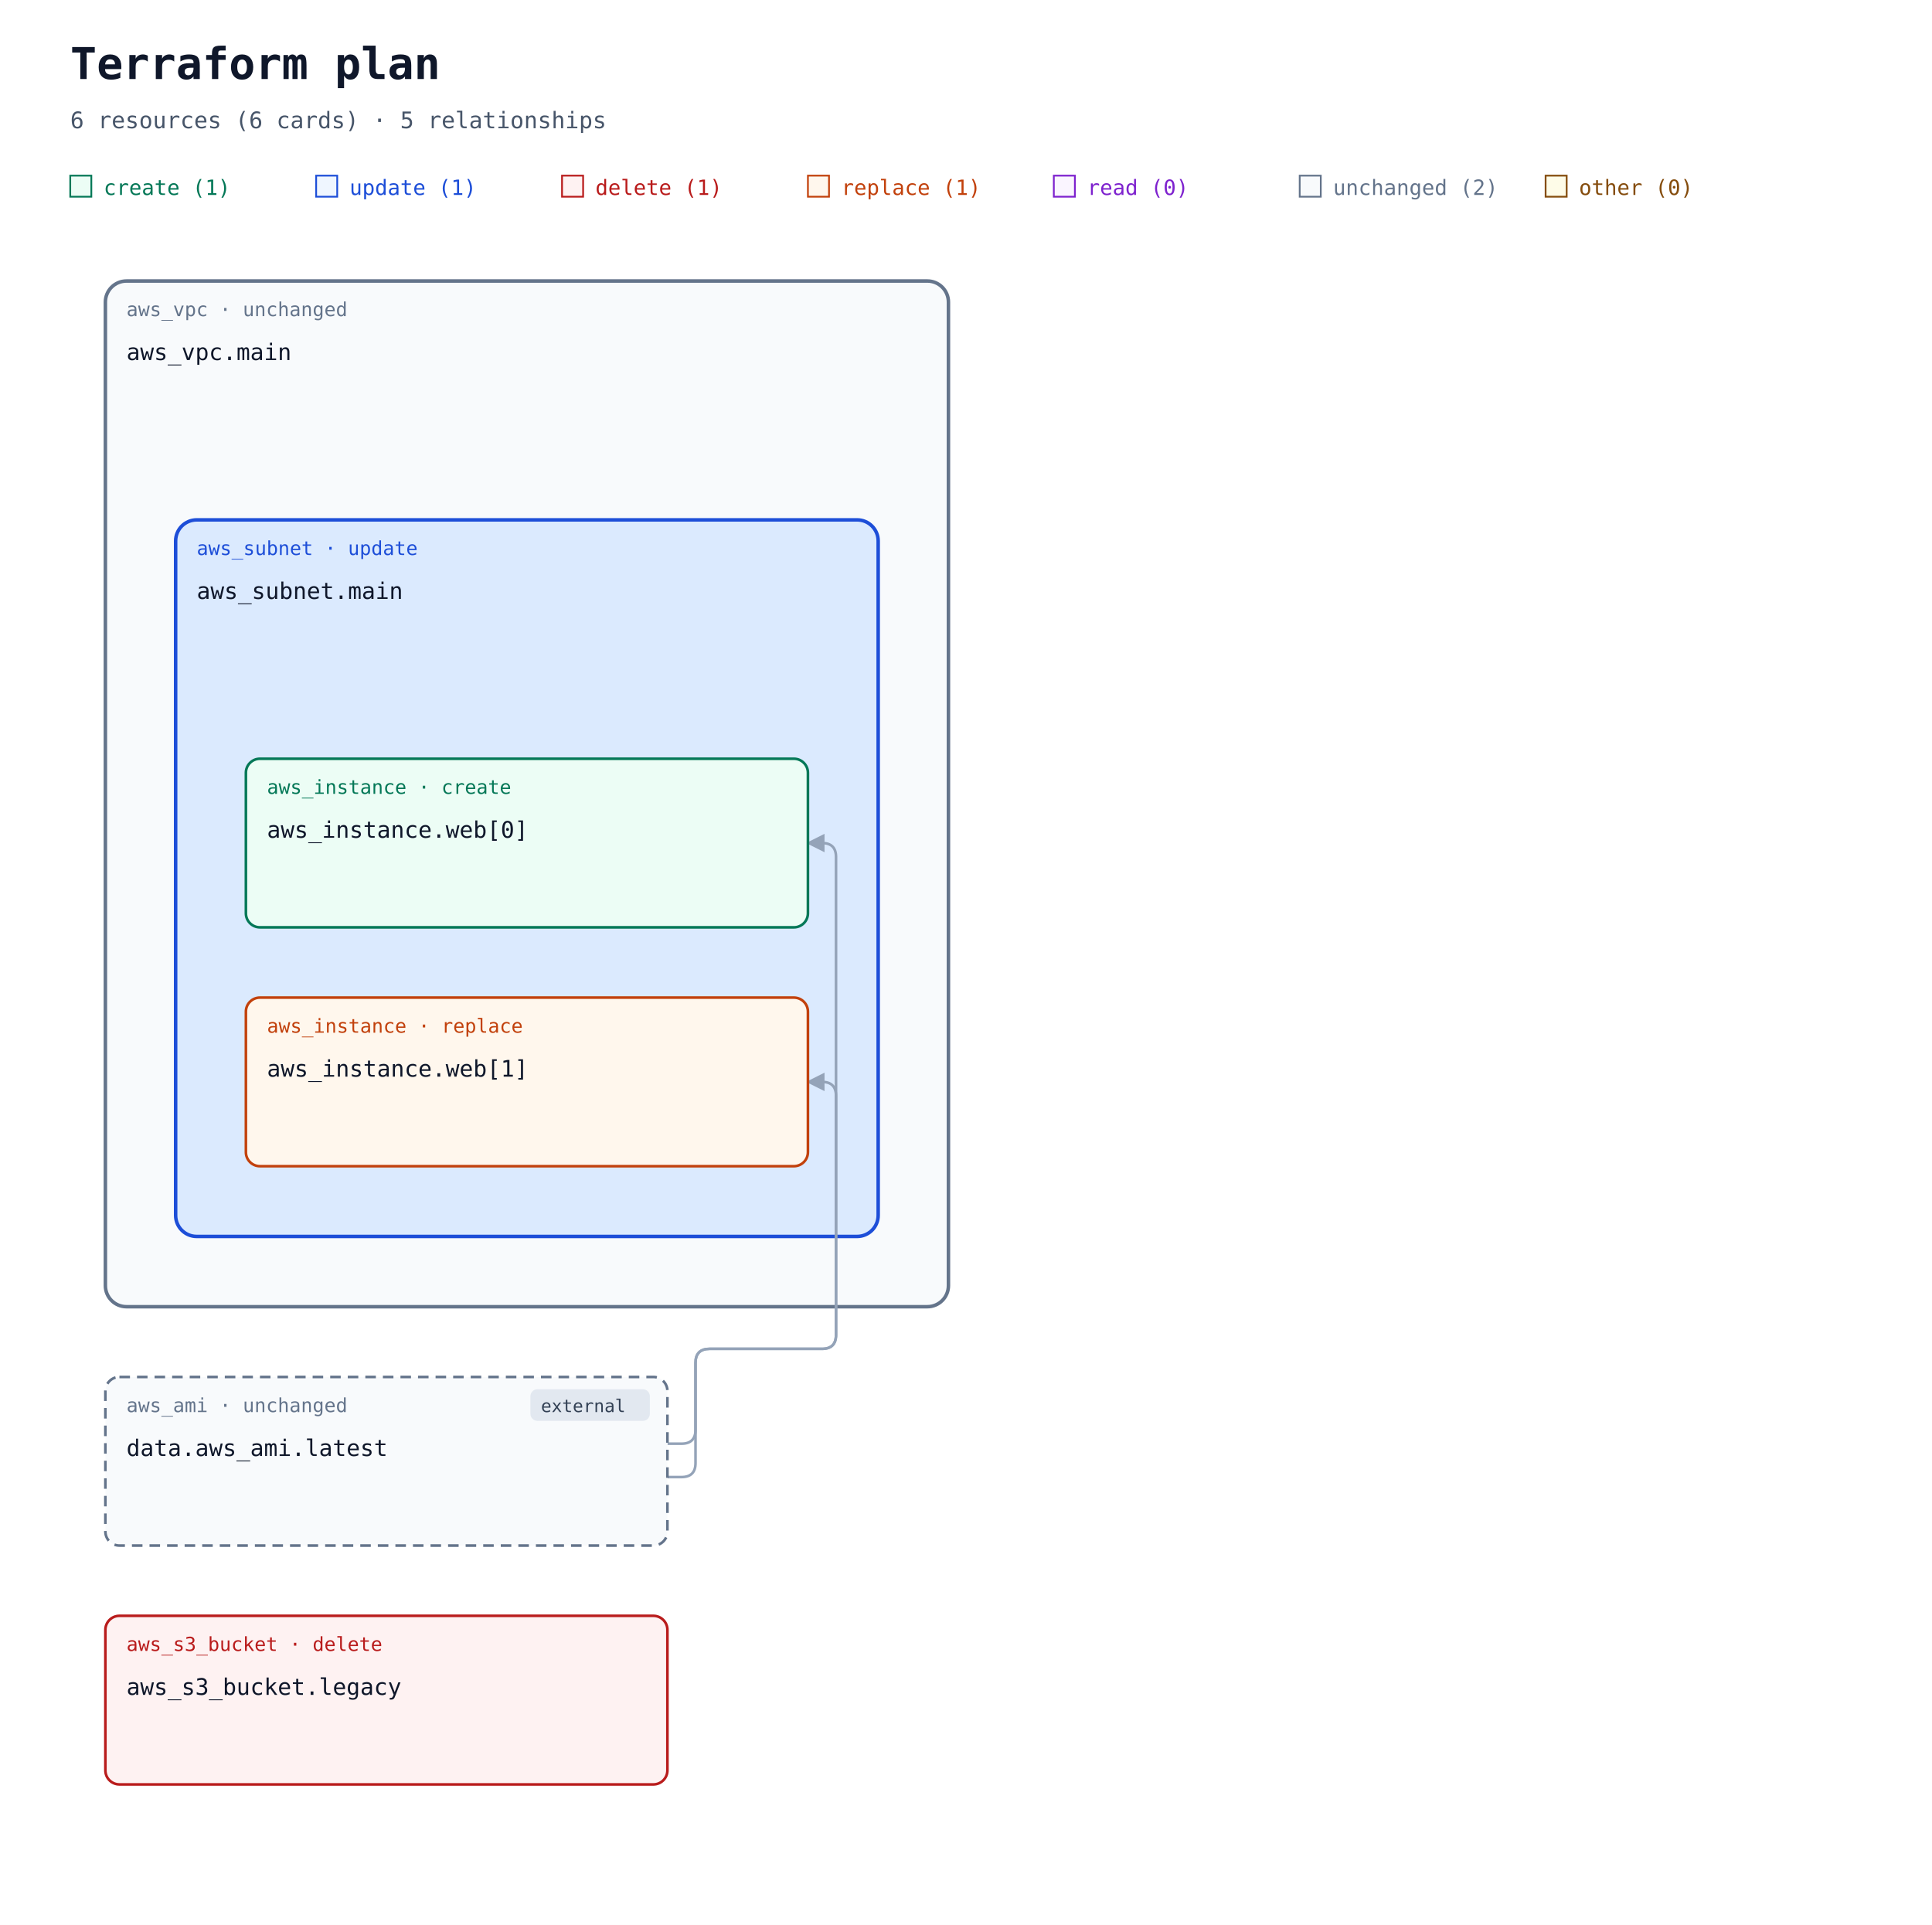
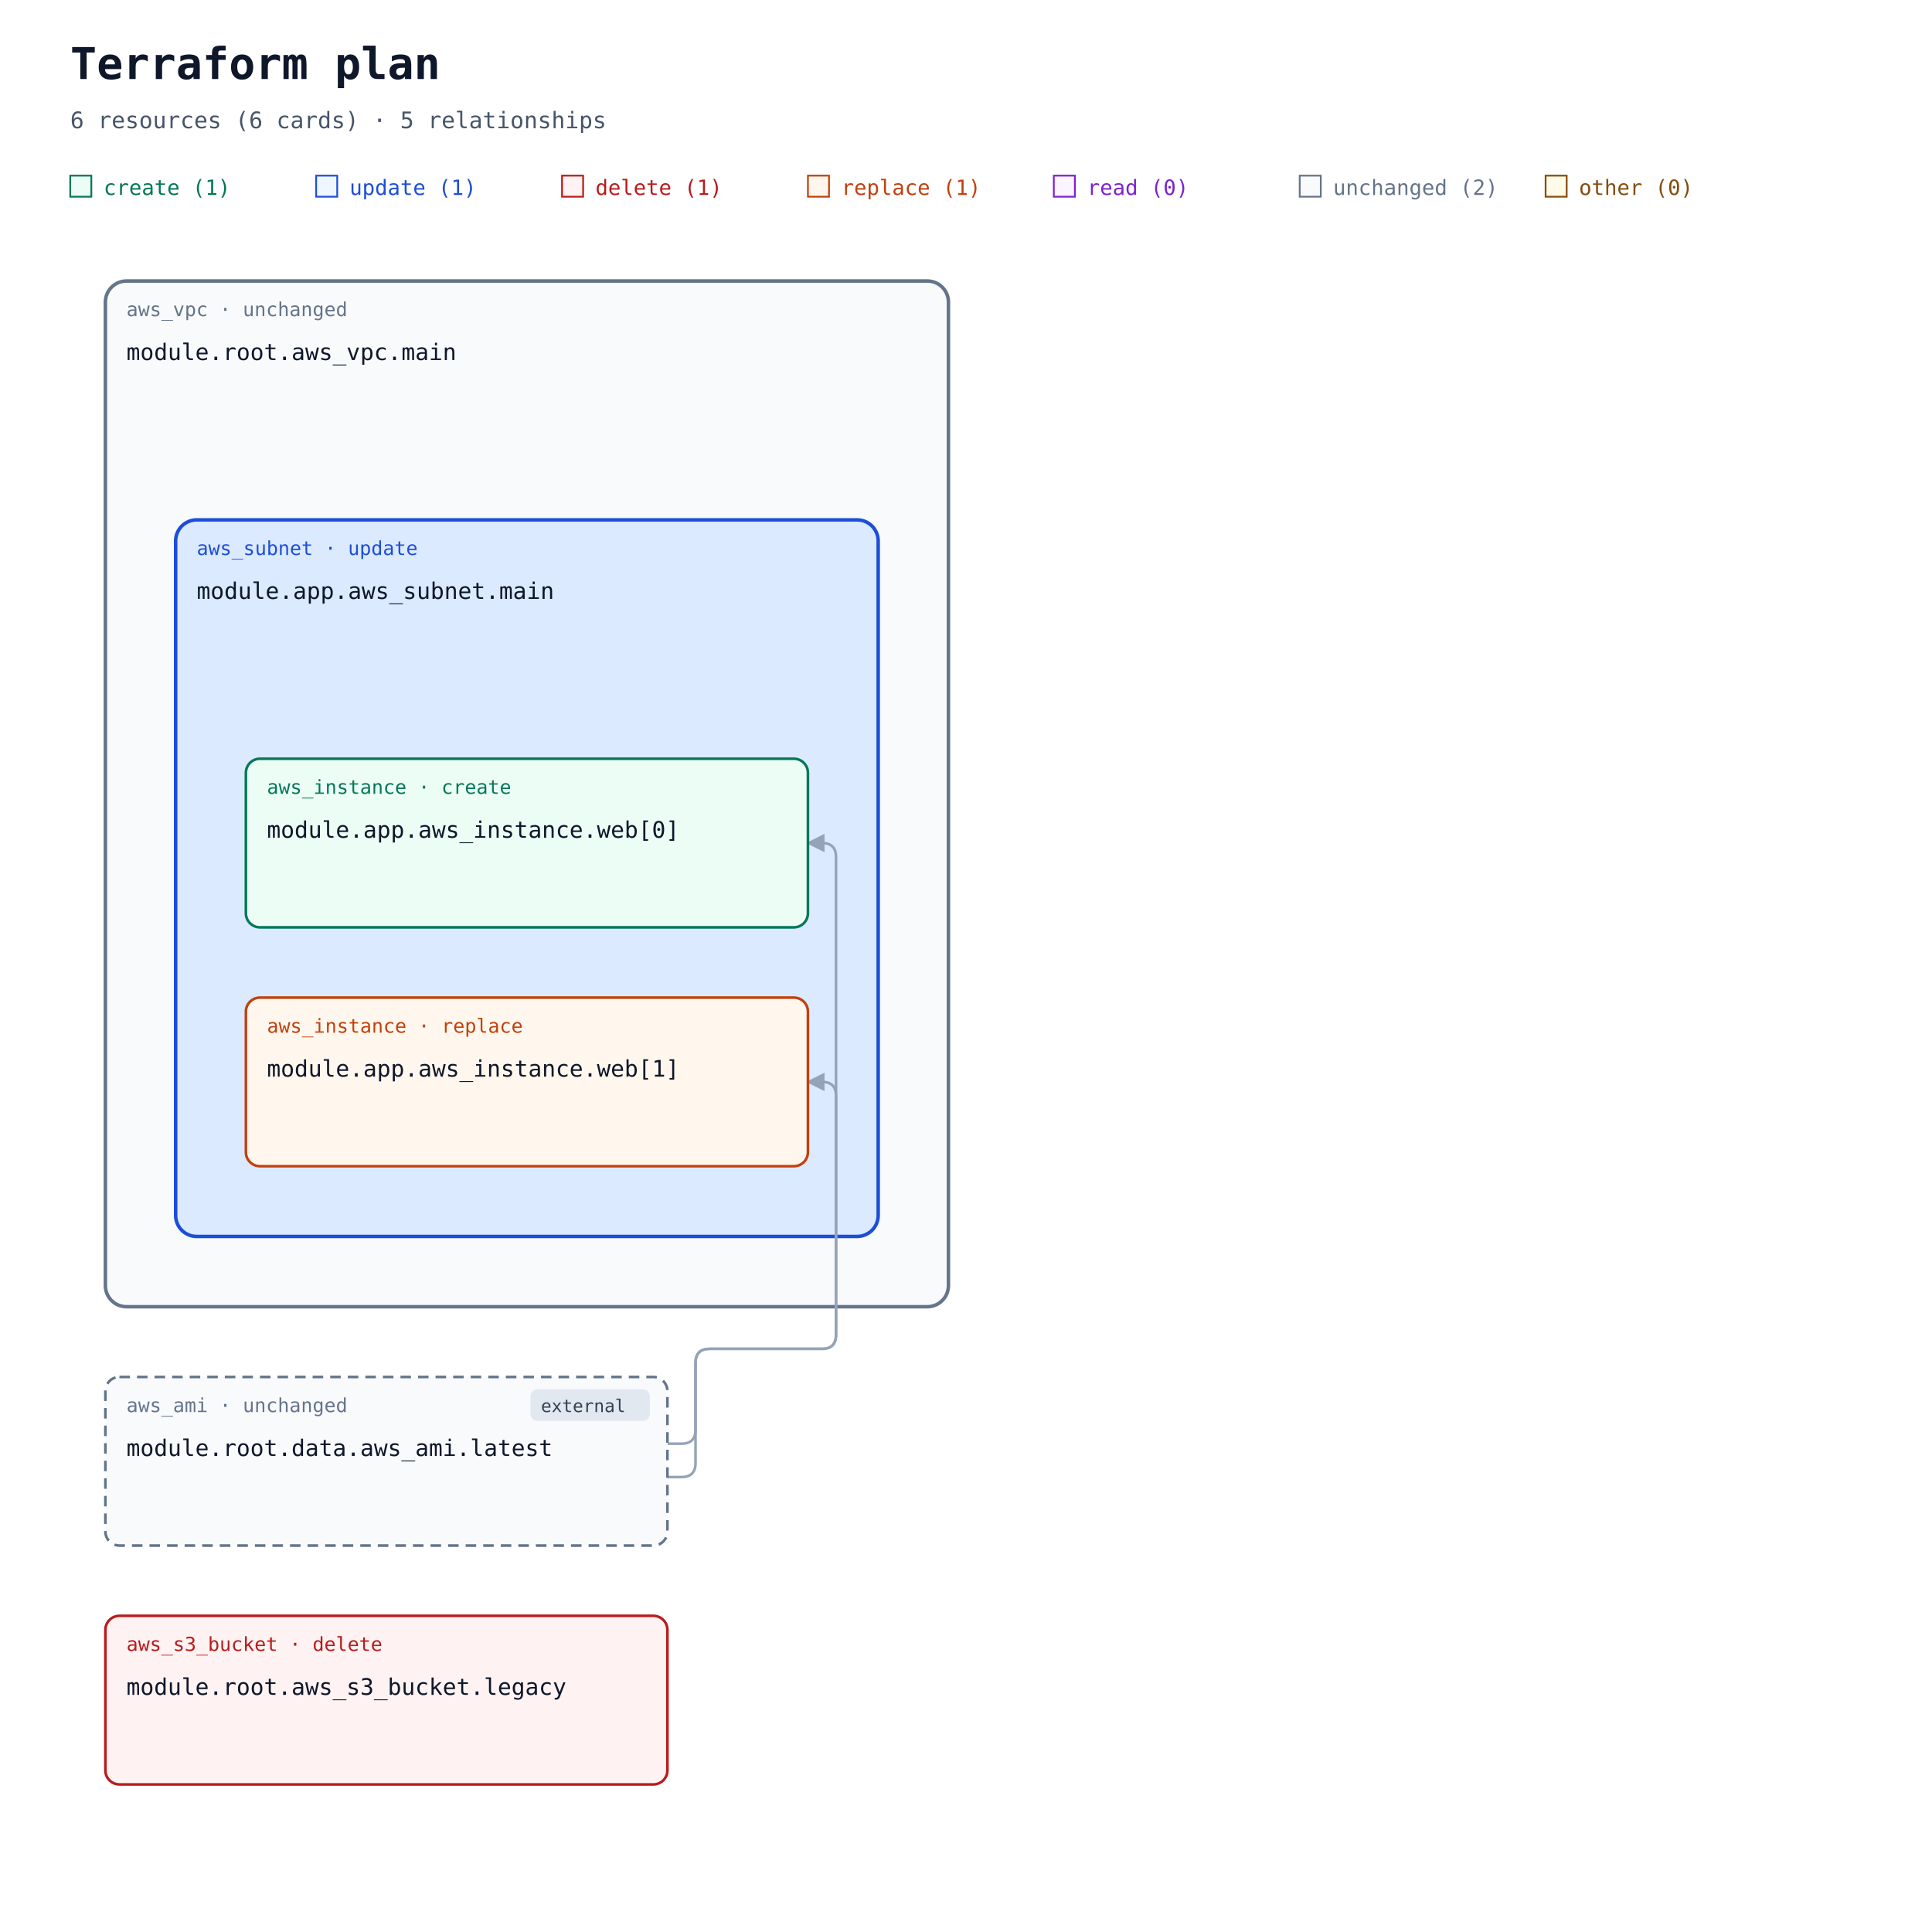
<svg xmlns="http://www.w3.org/2000/svg" width="1100" height="1096" viewBox="0 0 1100 1096" role="img" aria-labelledby="title description">
  <defs>
    <marker id="arrow" viewBox="0 0 10 10" refX="9" refY="5" markerWidth="7" markerHeight="7" orient="auto-start-reverse">
      <path d="M 0 0 L 10 5 L 0 10 z" fill="#94a3b8" />
    </marker>
  </defs>
  <rect width="100%" height="100%" fill="#ffffff" />
  <g font-family="ui-monospace, SFMono-Regular, Consolas, monospace">
    <text x="40" y="45" font-size="25" font-weight="700" fill="#0f172a">Terraform plan</text>
    <text x="40" y="73" font-size="13" fill="#475569">6 resources (6 cards) · 5 relationships</text>
    <rect x="40" y="100" width="12" height="12" fill="#ecfdf5" stroke="#047857" />
    <text x="59" y="111" font-size="12" fill="#047857">create (1)</text>
    <rect x="180" y="100" width="12" height="12" fill="#eff6ff" stroke="#1d4ed8" />
    <text x="199" y="111" font-size="12" fill="#1d4ed8">update (1)</text>
    <rect x="320" y="100" width="12" height="12" fill="#fef2f2" stroke="#b91c1c" />
    <text x="339" y="111" font-size="12" fill="#b91c1c">delete (1)</text>
    <rect x="460" y="100" width="12" height="12" fill="#fff7ed" stroke="#c2410c" />
    <text x="479" y="111" font-size="12" fill="#c2410c">replace (1)</text>
    <rect x="600" y="100" width="12" height="12" fill="#faf5ff" stroke="#7e22ce" />
    <text x="619" y="111" font-size="12" fill="#7e22ce">read (0)</text>
    <rect x="740" y="100" width="12" height="12" fill="#f8fafc" stroke="#64748b" />
    <text x="759" y="111" font-size="12" fill="#64748b">unchanged (2)</text>
    <rect x="880" y="100" width="12" height="12" fill="#fefce8" stroke="#854d0e" />
    <text x="899" y="111" font-size="12" fill="#854d0e">other (0)</text>
    <g data-container="resource-1">
      <rect x="60" y="160" width="480" height="584" rx="12" fill="#f8fafc" stroke="#64748b" stroke-width="2" data-mode="managed" />
    </g>
    <g data-container="resource-5">
      <rect x="100" y="296" width="400" height="408" rx="12" fill="#dbeafe" stroke="#1d4ed8" stroke-width="2" data-mode="managed" />
    </g>
    <g data-edge-kind="containment" data-source="resource-1" data-target="resource-5" />
    <path d="M 380 822 L 388 822 Q 396 822 396 814 L 396 776 Q 396 768 404 768 L 468 768 Q 476 768 476 760 L 476 488 Q 476 480 468 480 L 460 480 " fill="none" stroke="#94a3b8" stroke-width="1.5" stroke-linejoin="round" marker-end="url(#arrow)" />
    <path d="M 380 841 L 388 841 Q 396 841 396 833 L 396 776 Q 396 768 404 768 L 468 768 Q 476 768 476 760 L 476 624 Q 476 616 468 616 L 460 616 " fill="none" stroke="#94a3b8" stroke-width="1.5" stroke-linejoin="round" marker-end="url(#arrow)" />
    <g data-edge-kind="containment" data-source="resource-5" data-target="resource-3" />
    <g data-edge-kind="containment" data-source="resource-5" data-target="resource-4" />
-     <g id="resource-0" data-qualified-address="module.root.aws_s3_bucket.legacy">
+     <g id="resource-0" data-qualified-address="module.root.aws_s3_bucket.legacy" data-terraform-address="aws_s3_bucket.legacy">
      <rect x="60" y="920" width="320" height="96" rx="8" fill="#fef2f2" stroke="#b91c1c" stroke-width="1.5" data-mode="managed" />
      <text x="72" y="940" font-size="11" fill="#b91c1c">aws_s3_bucket · delete</text>
-       <text x="72" y="965" font-size="13" fill="#0f172a">aws_s3_bucket.legacy</text>
+       <text x="72" y="965" font-size="13" fill="#0f172a">module.root.aws_s3_bucket.legacy</text>
      <text x="72" y="1004" font-size="10" fill="#64748b" />
    </g>
-     <g id="resource-1" data-qualified-address="module.root.aws_vpc.main">
+     <g id="resource-1" data-qualified-address="module.root.aws_vpc.main" data-terraform-address="aws_vpc.main">
      <text x="72" y="180" font-size="11" fill="#64748b">aws_vpc · unchanged</text>
-       <text x="72" y="205" font-size="13" fill="#0f172a">aws_vpc.main</text>
+       <text x="72" y="205" font-size="13" fill="#0f172a">module.root.aws_vpc.main</text>
      <text x="72" y="244" font-size="10" fill="#64748b" />
    </g>
-     <g id="resource-2" data-qualified-address="module.root.data.aws_ami.latest">
+     <g id="resource-2" data-qualified-address="module.root.data.aws_ami.latest" data-terraform-address="data.aws_ami.latest">
      <rect x="60" y="784" width="320" height="96" rx="8" fill="#f8fafc" stroke="#64748b" stroke-width="1.5" data-mode="data" stroke-dasharray="6 4" />
      <g data-external="true">
        <rect x="302" y="791" width="68" height="18" rx="4" fill="#e2e8f0" />
        <text x="308" y="804" font-size="10" fill="#334155">external</text>
      </g>
      <text x="72" y="804" font-size="11" fill="#64748b">aws_ami · unchanged</text>
-       <text x="72" y="829" font-size="13" fill="#0f172a">data.aws_ami.latest</text>
+       <text x="72" y="829" font-size="13" fill="#0f172a">module.root.data.aws_ami.latest</text>
      <text x="72" y="868" font-size="10" fill="#64748b" />
    </g>
-     <g id="resource-3" data-qualified-address="module.app.aws_instance.web[0]">
+     <g id="resource-3" data-qualified-address="module.app.aws_instance.web[0]" data-terraform-address="module.app.aws_instance.web[0]">
      <rect x="140" y="432" width="320" height="96" rx="8" fill="#ecfdf5" stroke="#047857" stroke-width="1.5" data-mode="managed" />
      <text x="152" y="452" font-size="11" fill="#047857">aws_instance · create</text>
-       <text x="152" y="477" font-size="13" fill="#0f172a">aws_instance.web[0]</text>
+       <text x="152" y="477" font-size="13" fill="#0f172a">module.app.aws_instance.web[0]</text>
      <text x="152" y="516" font-size="10" fill="#64748b" />
    </g>
-     <g id="resource-4" data-qualified-address="module.app.aws_instance.web[1]">
+     <g id="resource-4" data-qualified-address="module.app.aws_instance.web[1]" data-terraform-address="module.app.aws_instance.web[1]">
      <rect x="140" y="568" width="320" height="96" rx="8" fill="#fff7ed" stroke="#c2410c" stroke-width="1.5" data-mode="managed" />
      <text x="152" y="588" font-size="11" fill="#c2410c">aws_instance · replace</text>
-       <text x="152" y="613" font-size="13" fill="#0f172a">aws_instance.web[1]</text>
+       <text x="152" y="613" font-size="13" fill="#0f172a">module.app.aws_instance.web[1]</text>
      <text x="152" y="652" font-size="10" fill="#64748b" />
    </g>
-     <g id="resource-5" data-qualified-address="module.app.aws_subnet.main">
+     <g id="resource-5" data-qualified-address="module.app.aws_subnet.main" data-terraform-address="module.app.aws_subnet.main">
      <text x="112" y="316" font-size="11" fill="#1d4ed8">aws_subnet · update</text>
-       <text x="112" y="341" font-size="13" fill="#0f172a">aws_subnet.main</text>
+       <text x="112" y="341" font-size="13" fill="#0f172a">module.app.aws_subnet.main</text>
      <text x="112" y="380" font-size="10" fill="#64748b" />
    </g>
  </g>
</svg>
